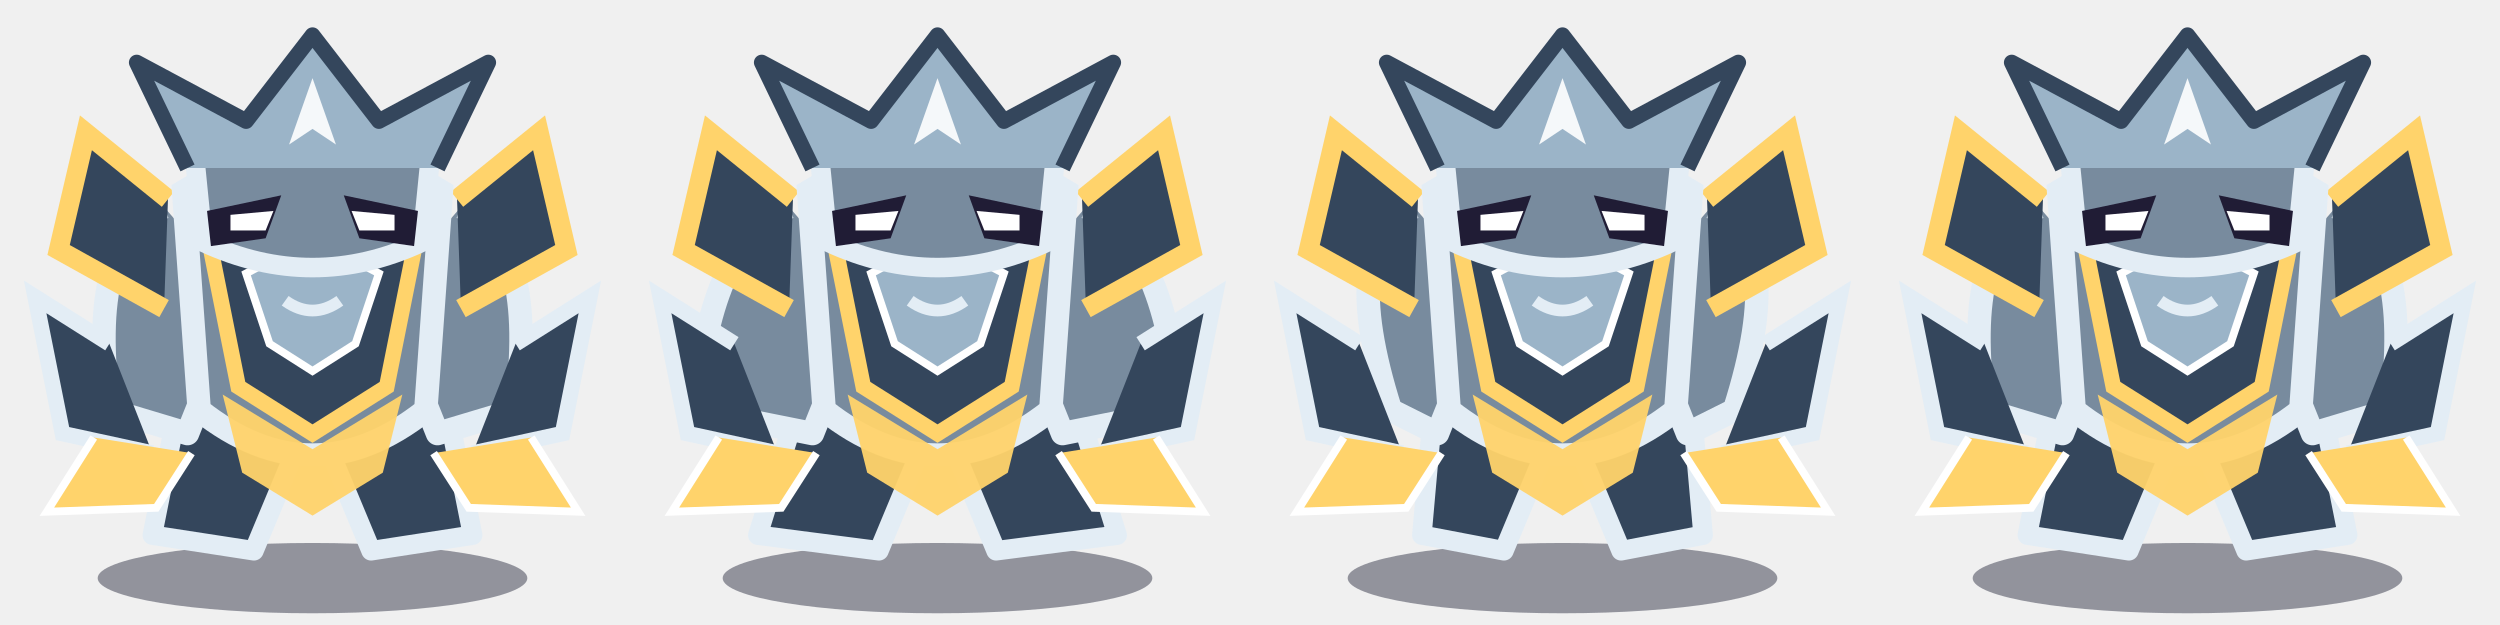
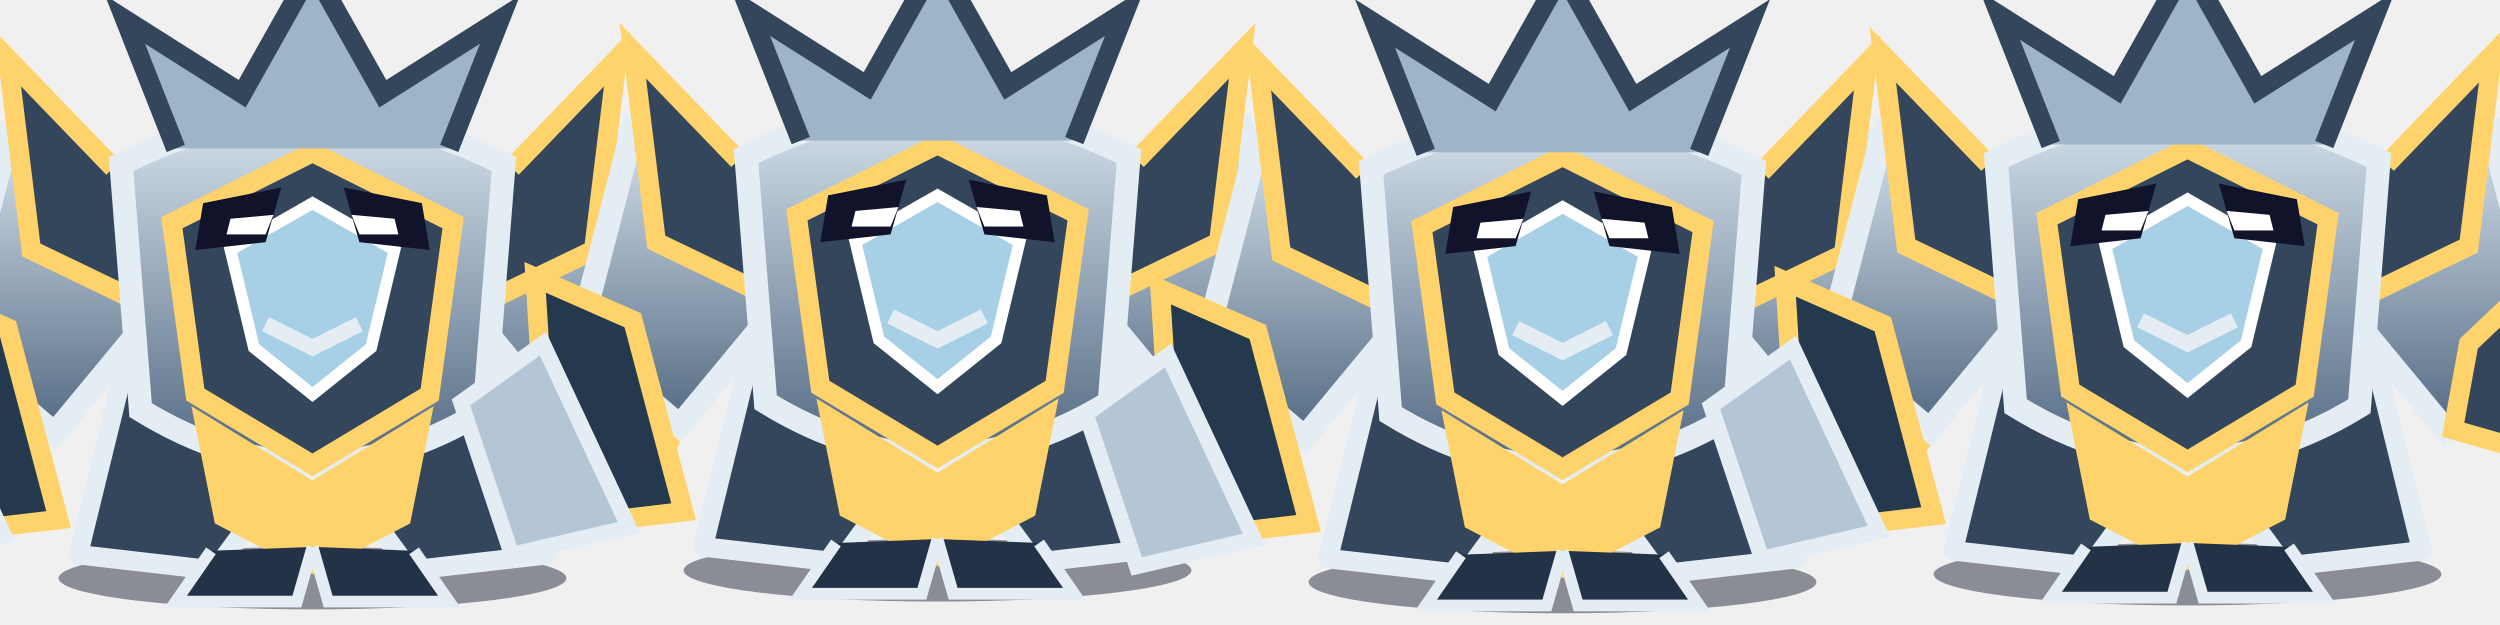
<svg xmlns="http://www.w3.org/2000/svg" width="640" height="160" viewBox="0 0 640 160">
-   <g transform="translate(0,0)">
-     <ellipse cx="80" cy="148" rx="55" ry="9" fill="#101329" opacity=".42" />
-     <path d="M48 92 L39 137 L65 141 L80 105 L95 141 L121 137 L112 92Z" fill="#34465c" stroke="#e3edf5" stroke-width="5" stroke-linejoin="round" />
-     <path d="M42 53 Q22 61 28 105 L48 111 L62 76 M118 53 Q138 61 132 105 L112 111 L98 76" fill="#788b9e" stroke="#e3edf5" stroke-width="6" stroke-linejoin="round" />
-     <path d="M43 51 L22 34 L15 64 L42 79 M117 51 L138 34 L145 64 L118 79" fill="#34465c" stroke="#ffd36b" stroke-width="5" />
-     <path d="M47 49 Q80 29 113 49 L109 105 Q80 128 51 105Z" fill="#788b9e" stroke="#e3edf5" stroke-width="6" />
-     <path d="M54 64 L80 48 L106 64 L99 99 L80 111 L61 99Z" fill="#34465c" stroke="#ffd36b" stroke-width="4" />
-     <path d="M63 70 L80 61 L97 70 L91 88 L80 95 L69 88Z" fill="#9bb4c8" stroke="#fff" stroke-width="2" />
-     <path d="M50 42 Q80 14 110 42 L108 62 Q80 75 52 62Z" fill="#788b9e" stroke="#e3edf5" stroke-width="5" />
-     <path d="M48 43 L35 16 L63 31 L80 9 L97 31 L125 16 L112 43" fill="#9bb4c8" stroke="#34465c" stroke-width="4" stroke-linejoin="round" />
-     <path d="M53 54 L72 50 L68 61 L54 63 M107 54 L88 50 L92 61 L106 63" fill="#201c35" />
-     <path d="M59 55 L70 54 L68 59 L59 59 M101 55 L90 54 L92 59 L101 59" fill="#fff" />
-     <path d="M73 77 Q80 82 87 77" fill="none" stroke="#e3edf5" stroke-width="3" />
-     <path d="M57 101 L80 115 L103 101 L98 121 L80 132 L62 121Z" fill="#ffd36b" opacity=".95" />
-     <path d="M28 88 L9 76 L16 111 L39 116 M132 88 L151 76 L144 111 L121 116" fill="#34465c" stroke="#e3edf5" stroke-width="4" />
-     <path d="M24 112 L12 131 L40 130 L49 116 M136 112 L148 131 L120 130 L111 116" fill="#ffd36b" stroke="#fff" stroke-width="2" />
-     <path d="M80 20 L86 37 L80 33 L74 37Z" fill="#fff" opacity=".9" />
+   <defs>
+     <linearGradient id="g" x2="0" y2="1">
+       <stop stop-color="#d5e1ec" />
+       <stop offset="1" stop-color="#536a82" />
+     </linearGradient>
+   </defs>
+   <g transform="translate(0,0) translate(80,0) translate(0,0)">
+     <ellipse cy="148" rx="65" ry="8" fill="#101329" opacity=".45" />
+     <path d="M-48 93 L-60 142 L-25 146 L0 112 L25 146 L60 142 L48 93Z" fill="#34465c" stroke="#e5edf4" stroke-width="5" stroke-linejoin="round" />
+     <path d="M-48 46 L-78 35 L-92 89 L-66 111 L-42 82 M48 46 L78 35 L92 89 L66 111 L42 82" fill="url(#g)" stroke="#e5edf4" stroke-width="6" />
+     <path d="M-51 43 L-78 15 L-72 64 L-45 77 M51 43 L78 15 L72 64 L45 77" fill="#34465c" stroke="#ffd36b" stroke-width="5" />
+     <path d="M-49 42 Q0 17 49 42 L44 105 Q0 132 -44 105Z" fill="url(#g)" stroke="#e5edf4" stroke-width="6" />
+     <path d="M-36 57 L0 39 L36 57 L30 101 L0 119 L-30 101Z" fill="#34465c" stroke="#ffd36b" stroke-width="5" />
+     <path d="M-21 64 L0 52 L21 64 L15 89 L0 101 L-15 89Z" fill="#a7d0e7" stroke="#fff" stroke-width="3" />
+     <path d="M-35 38 L-48 5 L-18 24 L0 -8 L18 24 L48 5 L35 38" fill="#9eb5c9" stroke="#34465c" stroke-width="5" />
+     <path d="M-28 52 L-8 48 L-12 62 L-30 64 M28 52 L8 48 L12 62 L30 64" fill="#101329" />
+     <path d="M-21 56 L-10 55 L-12 60 L-22 60 M21 56 L10 55 L12 60 L22 60" fill="#fff" />
+     <path d="M-12 83 L0 89 L12 83" fill="none" stroke="#e5edf4" stroke-width="4" />
+     <path d="M-31 104 L0 123 L31 104 L25 134 L0 147 L-25 134Z" fill="#ffd36b" />
+     <path d="M-78 84 L-103 73 L-99 137 L-65 133Z" fill="#25394e" stroke="#ffd36b" stroke-width="5" />
+     <path d="M-101 90 L-122 105 L-109 144 L-79 137Z" fill="#b4c5d5" stroke="#e5edf4" stroke-width="4" />
+     <path d="M72 89 L92 70 L103 93 L89 117 L68 111Z" fill="#34465c" stroke="#ffd36b" stroke-width="5" />
+     <path d="M-26 141 L-35 154 L-4 154 L0 140 M26 141 L35 154 L4 154 L0 140" fill="#243247" stroke="#e5edf4" stroke-width="3" />
  </g>
-   <g transform="translate(160,0)">
-     <ellipse cx="80" cy="148" rx="55" ry="9" fill="#101329" opacity=".42" />
-     <path d="M48 92 L34 137 L65 141 L80 105 L95 141 L126 137 L112 92Z" fill="#34465c" stroke="#e3edf5" stroke-width="5" stroke-linejoin="round" />
-     <path d="M42 53 Q22 61 18 105 L48 111 L62 76 M118 53 Q138 61 142 105 L112 111 L98 76" fill="#788b9e" stroke="#e3edf5" stroke-width="6" stroke-linejoin="round" />
-     <path d="M43 51 L22 34 L15 64 L42 79 M117 51 L138 34 L145 64 L118 79" fill="#34465c" stroke="#ffd36b" stroke-width="5" />
-     <path d="M47 49 Q80 29 113 49 L109 105 Q80 128 51 105Z" fill="#788b9e" stroke="#e3edf5" stroke-width="6" />
-     <path d="M54 64 L80 48 L106 64 L99 99 L80 111 L61 99Z" fill="#34465c" stroke="#ffd36b" stroke-width="4" />
-     <path d="M63 70 L80 61 L97 70 L91 88 L80 95 L69 88Z" fill="#9bb4c8" stroke="#fff" stroke-width="2" />
-     <path d="M50 42 Q80 14 110 42 L108 62 Q80 75 52 62Z" fill="#788b9e" stroke="#e3edf5" stroke-width="5" />
-     <path d="M48 43 L35 16 L63 31 L80 9 L97 31 L125 16 L112 43" fill="#9bb4c8" stroke="#34465c" stroke-width="4" stroke-linejoin="round" />
-     <path d="M53 54 L72 50 L68 61 L54 63 M107 54 L88 50 L92 61 L106 63" fill="#201c35" />
-     <path d="M59 55 L70 54 L68 59 L59 59 M101 55 L90 54 L92 59 L101 59" fill="#fff" />
-     <path d="M73 77 Q80 82 87 77" fill="none" stroke="#e3edf5" stroke-width="3" />
-     <path d="M57 101 L80 115 L103 101 L98 121 L80 132 L62 121Z" fill="#ffd36b" opacity=".95" />
-     <path d="M28 88 L9 76 L16 111 L39 116 M132 88 L151 76 L144 111 L121 116" fill="#34465c" stroke="#e3edf5" stroke-width="4" />
-     <path d="M24 112 L12 131 L40 130 L49 116 M136 112 L148 131 L120 130 L111 116" fill="#ffd36b" stroke="#fff" stroke-width="2" />
-     <path d="M80 20 L86 37 L80 33 L74 37Z" fill="#fff" opacity=".9" />
+   <g transform="translate(160,0) translate(80,0) translate(0,-2)">
+     <ellipse cy="148" rx="65" ry="8" fill="#101329" opacity=".45" />
+     <path d="M-48 93 L-60 142 L-25 146 L0 112 L25 146 L60 142 L48 93Z" fill="#34465c" stroke="#e5edf4" stroke-width="5" stroke-linejoin="round" />
+     <path d="M-48 46 L-78 35 L-92 89 L-66 111 L-42 82 M48 46 L78 35 L92 89 L66 111 L42 82" fill="url(#g)" stroke="#e5edf4" stroke-width="6" />
+     <path d="M-51 43 L-78 15 L-72 64 L-45 77 M51 43 L78 15 L72 64 L45 77" fill="#34465c" stroke="#ffd36b" stroke-width="5" />
+     <path d="M-49 42 Q0 17 49 42 L44 105 Q0 132 -44 105Z" fill="url(#g)" stroke="#e5edf4" stroke-width="6" />
+     <path d="M-36 57 L0 39 L36 57 L30 101 L0 119 L-30 101Z" fill="#34465c" stroke="#ffd36b" stroke-width="5" />
+     <path d="M-21 64 L0 52 L21 64 L15 89 L0 101 L-15 89Z" fill="#a7d0e7" stroke="#fff" stroke-width="3" />
+     <path d="M-35 38 L-48 5 L-18 24 L0 -8 L18 24 L48 5 L35 38" fill="#9eb5c9" stroke="#34465c" stroke-width="5" />
+     <path d="M-28 52 L-8 48 L-12 62 L-30 64 M28 52 L8 48 L12 62 L30 64" fill="#101329" />
+     <path d="M-21 56 L-10 55 L-12 60 L-22 60 M21 56 L10 55 L12 60 L22 60" fill="#fff" />
+     <path d="M-12 83 L0 89 L12 83" fill="none" stroke="#e5edf4" stroke-width="4" />
+     <path d="M-31 104 L0 123 L31 104 L25 134 L0 147 L-25 134Z" fill="#ffd36b" />
+     <path d="M-78 84 L-103 73 L-99 137 L-65 133Z" fill="#25394e" stroke="#ffd36b" stroke-width="5" />
+     <path d="M-101 90 L-122 105 L-109 144 L-79 137Z" fill="#b4c5d5" stroke="#e5edf4" stroke-width="4" />
+     <path d="M72 89 L92 70 L103 93 L89 117 L68 111Z" fill="#34465c" stroke="#ffd36b" stroke-width="5" />
+     <path d="M-26 141 L-35 154 L-4 154 L0 140 M26 141 L35 154 L4 154 L0 140" fill="#243247" stroke="#e5edf4" stroke-width="3" />
  </g>
-   <g transform="translate(320,0)">
-     <ellipse cx="80" cy="148" rx="55" ry="9" fill="#101329" opacity=".42" />
-     <path d="M48 92 L44 137 L65 141 L80 105 L95 141 L116 137 L112 92Z" fill="#34465c" stroke="#e3edf5" stroke-width="5" stroke-linejoin="round" />
-     <path d="M42 53 Q22 61 36 105 L48 111 L62 76 M118 53 Q138 61 124 105 L112 111 L98 76" fill="#788b9e" stroke="#e3edf5" stroke-width="6" stroke-linejoin="round" />
-     <path d="M43 51 L22 34 L15 64 L42 79 M117 51 L138 34 L145 64 L118 79" fill="#34465c" stroke="#ffd36b" stroke-width="5" />
-     <path d="M47 49 Q80 29 113 49 L109 105 Q80 128 51 105Z" fill="#788b9e" stroke="#e3edf5" stroke-width="6" />
-     <path d="M54 64 L80 48 L106 64 L99 99 L80 111 L61 99Z" fill="#34465c" stroke="#ffd36b" stroke-width="4" />
-     <path d="M63 70 L80 61 L97 70 L91 88 L80 95 L69 88Z" fill="#9bb4c8" stroke="#fff" stroke-width="2" />
-     <path d="M50 42 Q80 14 110 42 L108 62 Q80 75 52 62Z" fill="#788b9e" stroke="#e3edf5" stroke-width="5" />
-     <path d="M48 43 L35 16 L63 31 L80 9 L97 31 L125 16 L112 43" fill="#9bb4c8" stroke="#34465c" stroke-width="4" stroke-linejoin="round" />
-     <path d="M53 54 L72 50 L68 61 L54 63 M107 54 L88 50 L92 61 L106 63" fill="#201c35" />
-     <path d="M59 55 L70 54 L68 59 L59 59 M101 55 L90 54 L92 59 L101 59" fill="#fff" />
-     <path d="M73 77 Q80 82 87 77" fill="none" stroke="#e3edf5" stroke-width="3" />
-     <path d="M57 101 L80 115 L103 101 L98 121 L80 132 L62 121Z" fill="#ffd36b" opacity=".95" />
-     <path d="M28 88 L9 76 L16 111 L39 116 M132 88 L151 76 L144 111 L121 116" fill="#34465c" stroke="#e3edf5" stroke-width="4" />
-     <path d="M24 112 L12 131 L40 130 L49 116 M136 112 L148 131 L120 130 L111 116" fill="#ffd36b" stroke="#fff" stroke-width="2" />
-     <path d="M80 20 L86 37 L80 33 L74 37Z" fill="#fff" opacity=".9" />
+   <g transform="translate(320,0) translate(80,0) translate(0,1)">
+     <ellipse cy="148" rx="65" ry="8" fill="#101329" opacity=".45" />
+     <path d="M-48 93 L-60 142 L-25 146 L0 112 L25 146 L60 142 L48 93Z" fill="#34465c" stroke="#e5edf4" stroke-width="5" stroke-linejoin="round" />
+     <path d="M-48 46 L-78 35 L-92 89 L-66 111 L-42 82 M48 46 L78 35 L92 89 L66 111 L42 82" fill="url(#g)" stroke="#e5edf4" stroke-width="6" />
+     <path d="M-51 43 L-78 15 L-72 64 L-45 77 M51 43 L78 15 L72 64 L45 77" fill="#34465c" stroke="#ffd36b" stroke-width="5" />
+     <path d="M-49 42 Q0 17 49 42 L44 105 Q0 132 -44 105Z" fill="url(#g)" stroke="#e5edf4" stroke-width="6" />
+     <path d="M-36 57 L0 39 L36 57 L30 101 L0 119 L-30 101Z" fill="#34465c" stroke="#ffd36b" stroke-width="5" />
+     <path d="M-21 64 L0 52 L21 64 L15 89 L0 101 L-15 89Z" fill="#a7d0e7" stroke="#fff" stroke-width="3" />
+     <path d="M-35 38 L-48 5 L-18 24 L0 -8 L18 24 L48 5 L35 38" fill="#9eb5c9" stroke="#34465c" stroke-width="5" />
+     <path d="M-28 52 L-8 48 L-12 62 L-30 64 M28 52 L8 48 L12 62 L30 64" fill="#101329" />
+     <path d="M-21 56 L-10 55 L-12 60 L-22 60 M21 56 L10 55 L12 60 L22 60" fill="#fff" />
+     <path d="M-12 83 L0 89 L12 83" fill="none" stroke="#e5edf4" stroke-width="4" />
+     <path d="M-31 104 L0 123 L31 104 L25 134 L0 147 L-25 134Z" fill="#ffd36b" />
+     <path d="M-78 84 L-103 73 L-99 137 L-65 133Z" fill="#25394e" stroke="#ffd36b" stroke-width="5" />
+     <path d="M-101 90 L-122 105 L-109 144 L-79 137Z" fill="#b4c5d5" stroke="#e5edf4" stroke-width="4" />
+     <path d="M72 89 L92 70 L103 93 L89 117 L68 111Z" fill="#34465c" stroke="#ffd36b" stroke-width="5" />
+     <path d="M-26 141 L-35 154 L-4 154 L0 140 M26 141 L35 154 L4 154 L0 140" fill="#243247" stroke="#e5edf4" stroke-width="3" />
  </g>
-   <g transform="translate(480,0)">
-     <ellipse cx="80" cy="148" rx="55" ry="9" fill="#101329" opacity=".42" />
-     <path d="M48 92 L39 137 L65 141 L80 105 L95 141 L121 137 L112 92Z" fill="#34465c" stroke="#e3edf5" stroke-width="5" stroke-linejoin="round" />
-     <path d="M42 53 Q22 61 28 105 L48 111 L62 76 M118 53 Q138 61 132 105 L112 111 L98 76" fill="#788b9e" stroke="#e3edf5" stroke-width="6" stroke-linejoin="round" />
-     <path d="M43 51 L22 34 L15 64 L42 79 M117 51 L138 34 L145 64 L118 79" fill="#34465c" stroke="#ffd36b" stroke-width="5" />
-     <path d="M47 49 Q80 29 113 49 L109 105 Q80 128 51 105Z" fill="#788b9e" stroke="#e3edf5" stroke-width="6" />
-     <path d="M54 64 L80 48 L106 64 L99 99 L80 111 L61 99Z" fill="#34465c" stroke="#ffd36b" stroke-width="4" />
-     <path d="M63 70 L80 61 L97 70 L91 88 L80 95 L69 88Z" fill="#9bb4c8" stroke="#fff" stroke-width="2" />
-     <path d="M50 42 Q80 14 110 42 L108 62 Q80 75 52 62Z" fill="#788b9e" stroke="#e3edf5" stroke-width="5" />
-     <path d="M48 43 L35 16 L63 31 L80 9 L97 31 L125 16 L112 43" fill="#9bb4c8" stroke="#34465c" stroke-width="4" stroke-linejoin="round" />
-     <path d="M53 54 L72 50 L68 61 L54 63 M107 54 L88 50 L92 61 L106 63" fill="#201c35" />
-     <path d="M59 55 L70 54 L68 59 L59 59 M101 55 L90 54 L92 59 L101 59" fill="#fff" />
-     <path d="M73 77 Q80 82 87 77" fill="none" stroke="#e3edf5" stroke-width="3" />
-     <path d="M57 101 L80 115 L103 101 L98 121 L80 132 L62 121Z" fill="#ffd36b" opacity=".95" />
-     <path d="M28 88 L9 76 L16 111 L39 116 M132 88 L151 76 L144 111 L121 116" fill="#34465c" stroke="#e3edf5" stroke-width="4" />
-     <path d="M24 112 L12 131 L40 130 L49 116 M136 112 L148 131 L120 130 L111 116" fill="#ffd36b" stroke="#fff" stroke-width="2" />
-     <path d="M80 20 L86 37 L80 33 L74 37Z" fill="#fff" opacity=".9" />
+   <g transform="translate(480,0) translate(80,0) translate(0,-1)">
+     <ellipse cy="148" rx="65" ry="8" fill="#101329" opacity=".45" />
+     <path d="M-48 93 L-60 142 L-25 146 L0 112 L25 146 L60 142 L48 93Z" fill="#34465c" stroke="#e5edf4" stroke-width="5" stroke-linejoin="round" />
+     <path d="M-48 46 L-78 35 L-92 89 L-66 111 L-42 82 M48 46 L78 35 L92 89 L66 111 L42 82" fill="url(#g)" stroke="#e5edf4" stroke-width="6" />
+     <path d="M-51 43 L-78 15 L-72 64 L-45 77 M51 43 L78 15 L72 64 L45 77" fill="#34465c" stroke="#ffd36b" stroke-width="5" />
+     <path d="M-49 42 Q0 17 49 42 L44 105 Q0 132 -44 105Z" fill="url(#g)" stroke="#e5edf4" stroke-width="6" />
+     <path d="M-36 57 L0 39 L36 57 L30 101 L0 119 L-30 101Z" fill="#34465c" stroke="#ffd36b" stroke-width="5" />
+     <path d="M-21 64 L0 52 L21 64 L15 89 L0 101 L-15 89Z" fill="#a7d0e7" stroke="#fff" stroke-width="3" />
+     <path d="M-35 38 L-48 5 L-18 24 L0 -8 L18 24 L48 5 L35 38" fill="#9eb5c9" stroke="#34465c" stroke-width="5" />
+     <path d="M-28 52 L-8 48 L-12 62 L-30 64 M28 52 L8 48 L12 62 L30 64" fill="#101329" />
+     <path d="M-21 56 L-10 55 L-12 60 L-22 60 M21 56 L10 55 L12 60 L22 60" fill="#fff" />
+     <path d="M-12 83 L0 89 L12 83" fill="none" stroke="#e5edf4" stroke-width="4" />
+     <path d="M-31 104 L0 123 L31 104 L25 134 L0 147 L-25 134Z" fill="#ffd36b" />
+     <path d="M-78 84 L-103 73 L-99 137 L-65 133Z" fill="#25394e" stroke="#ffd36b" stroke-width="5" />
+     <path d="M-101 90 L-122 105 L-109 144 L-79 137Z" fill="#b4c5d5" stroke="#e5edf4" stroke-width="4" />
+     <path d="M72 89 L92 70 L103 93 L89 117 L68 111Z" fill="#34465c" stroke="#ffd36b" stroke-width="5" />
+     <path d="M-26 141 L-35 154 L-4 154 L0 140 M26 141 L35 154 L4 154 L0 140" fill="#243247" stroke="#e5edf4" stroke-width="3" />
  </g>
</svg>
